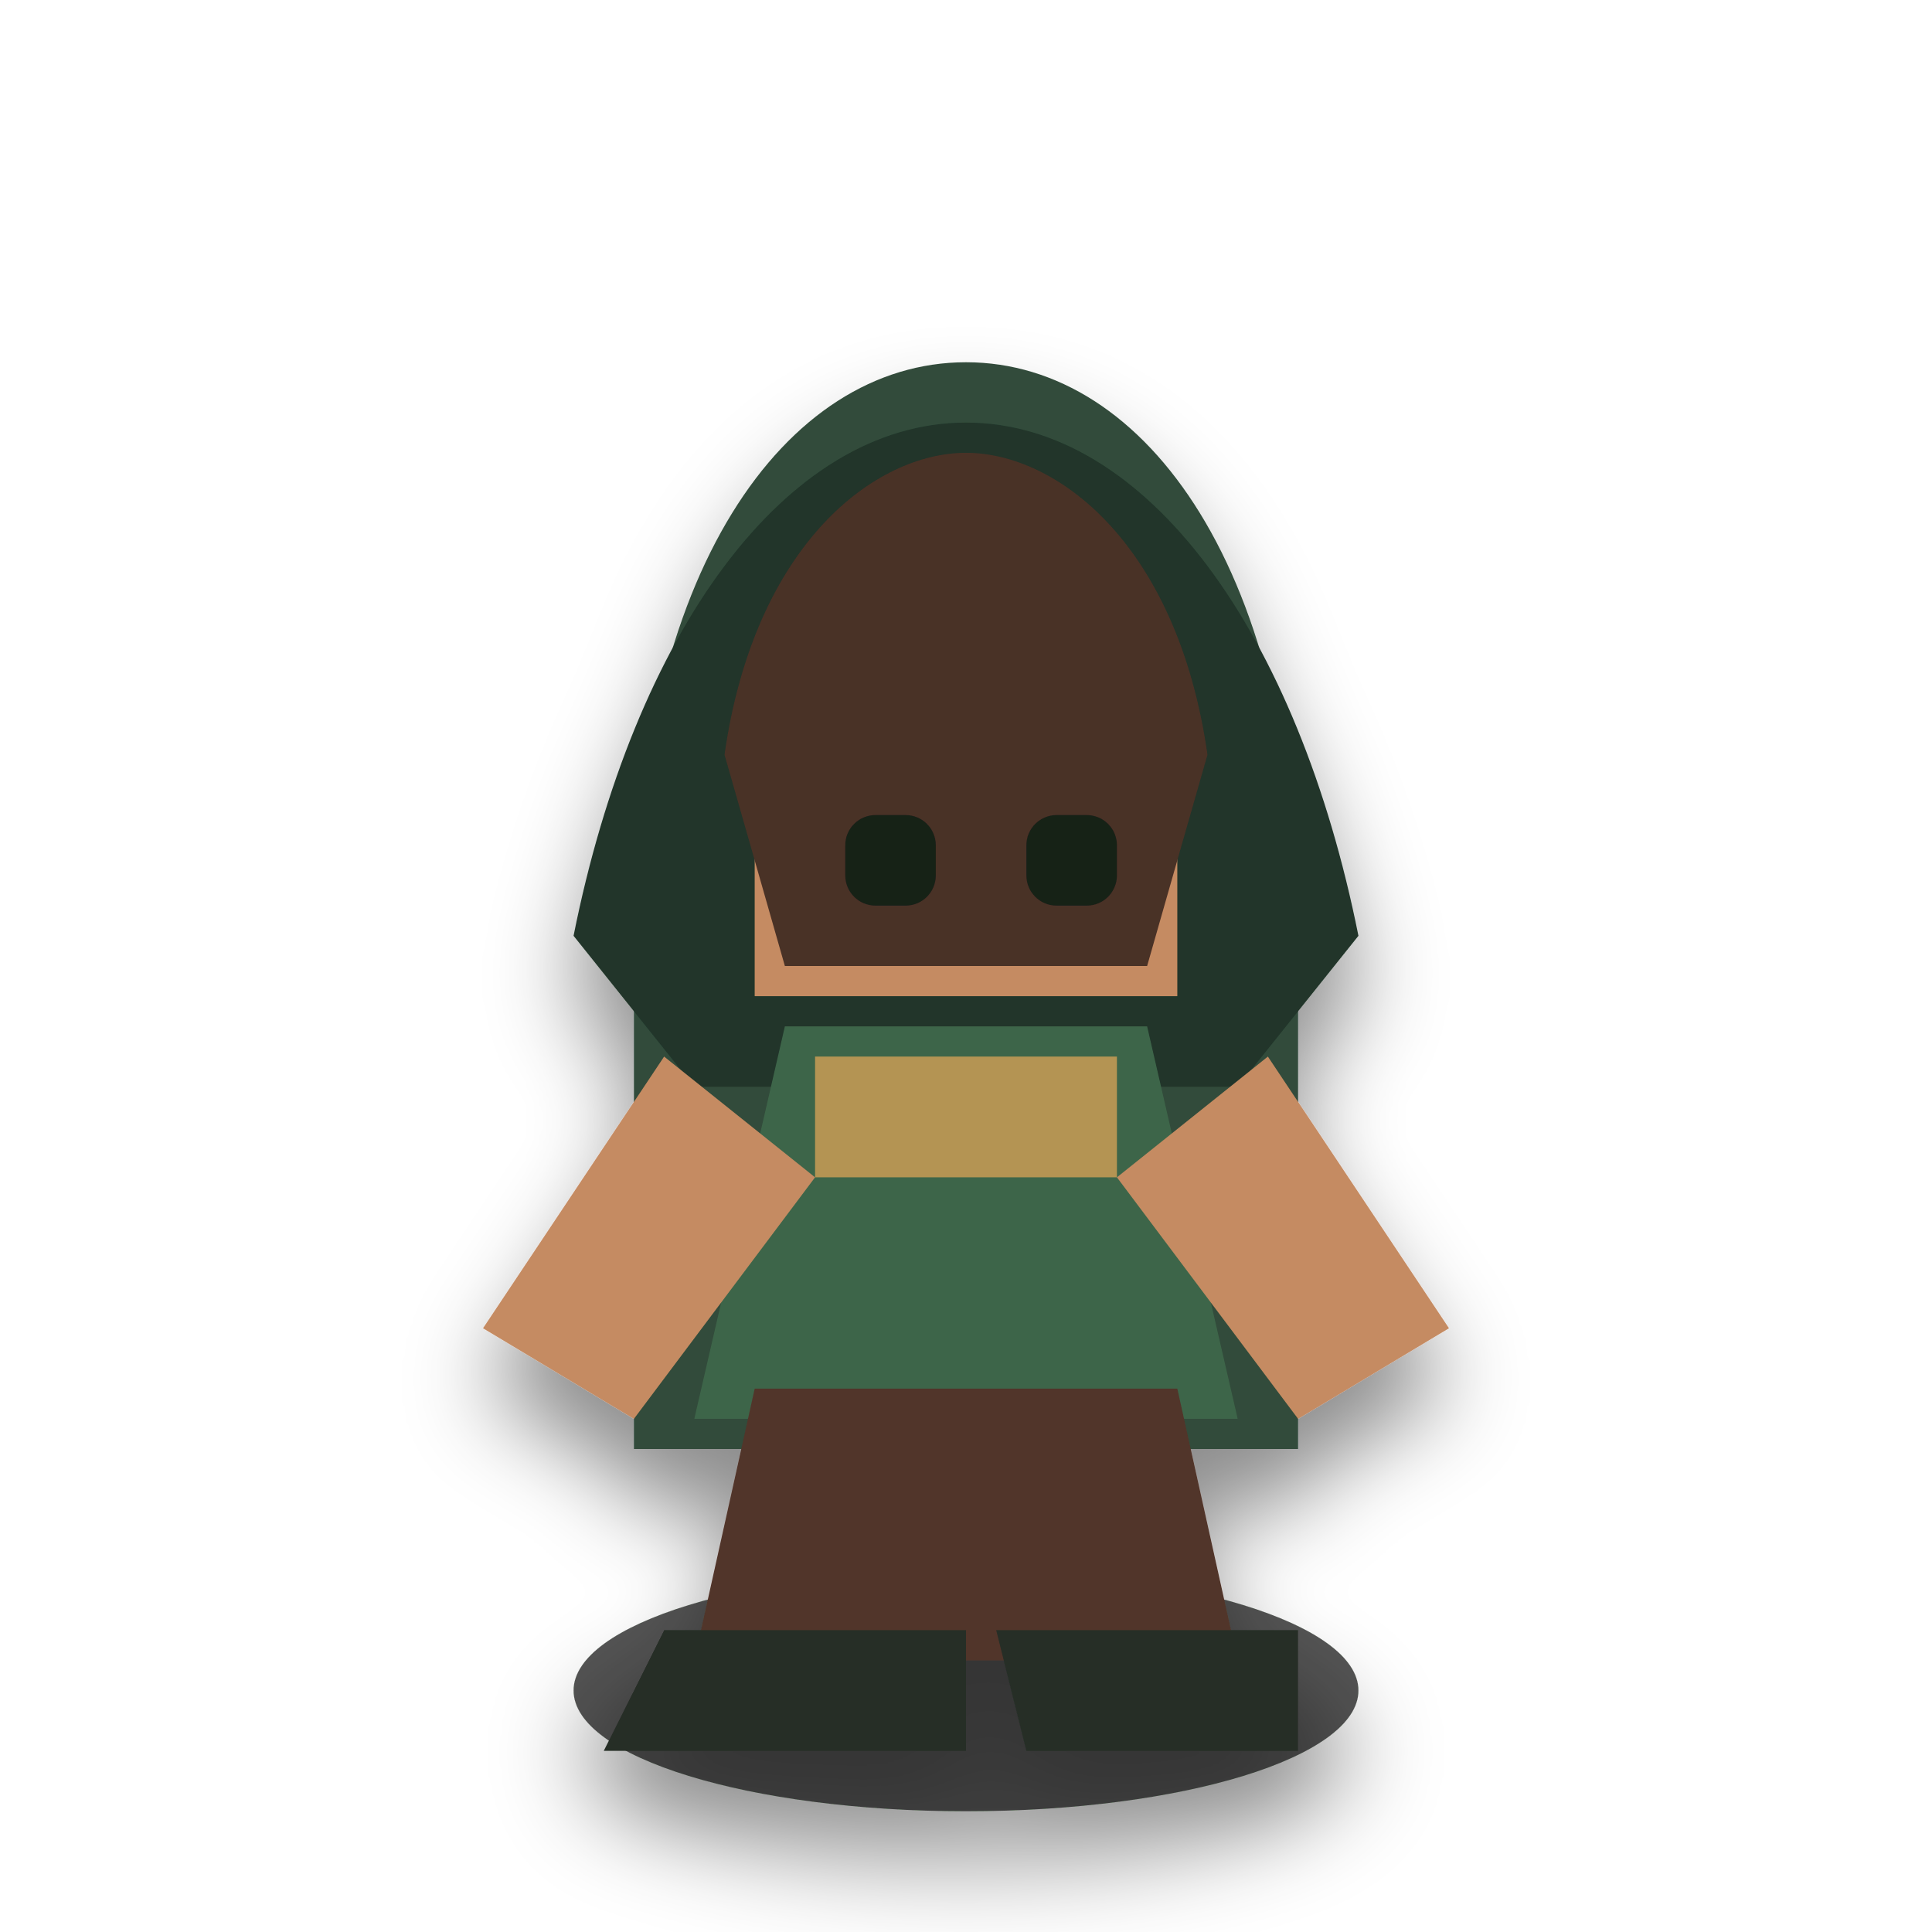
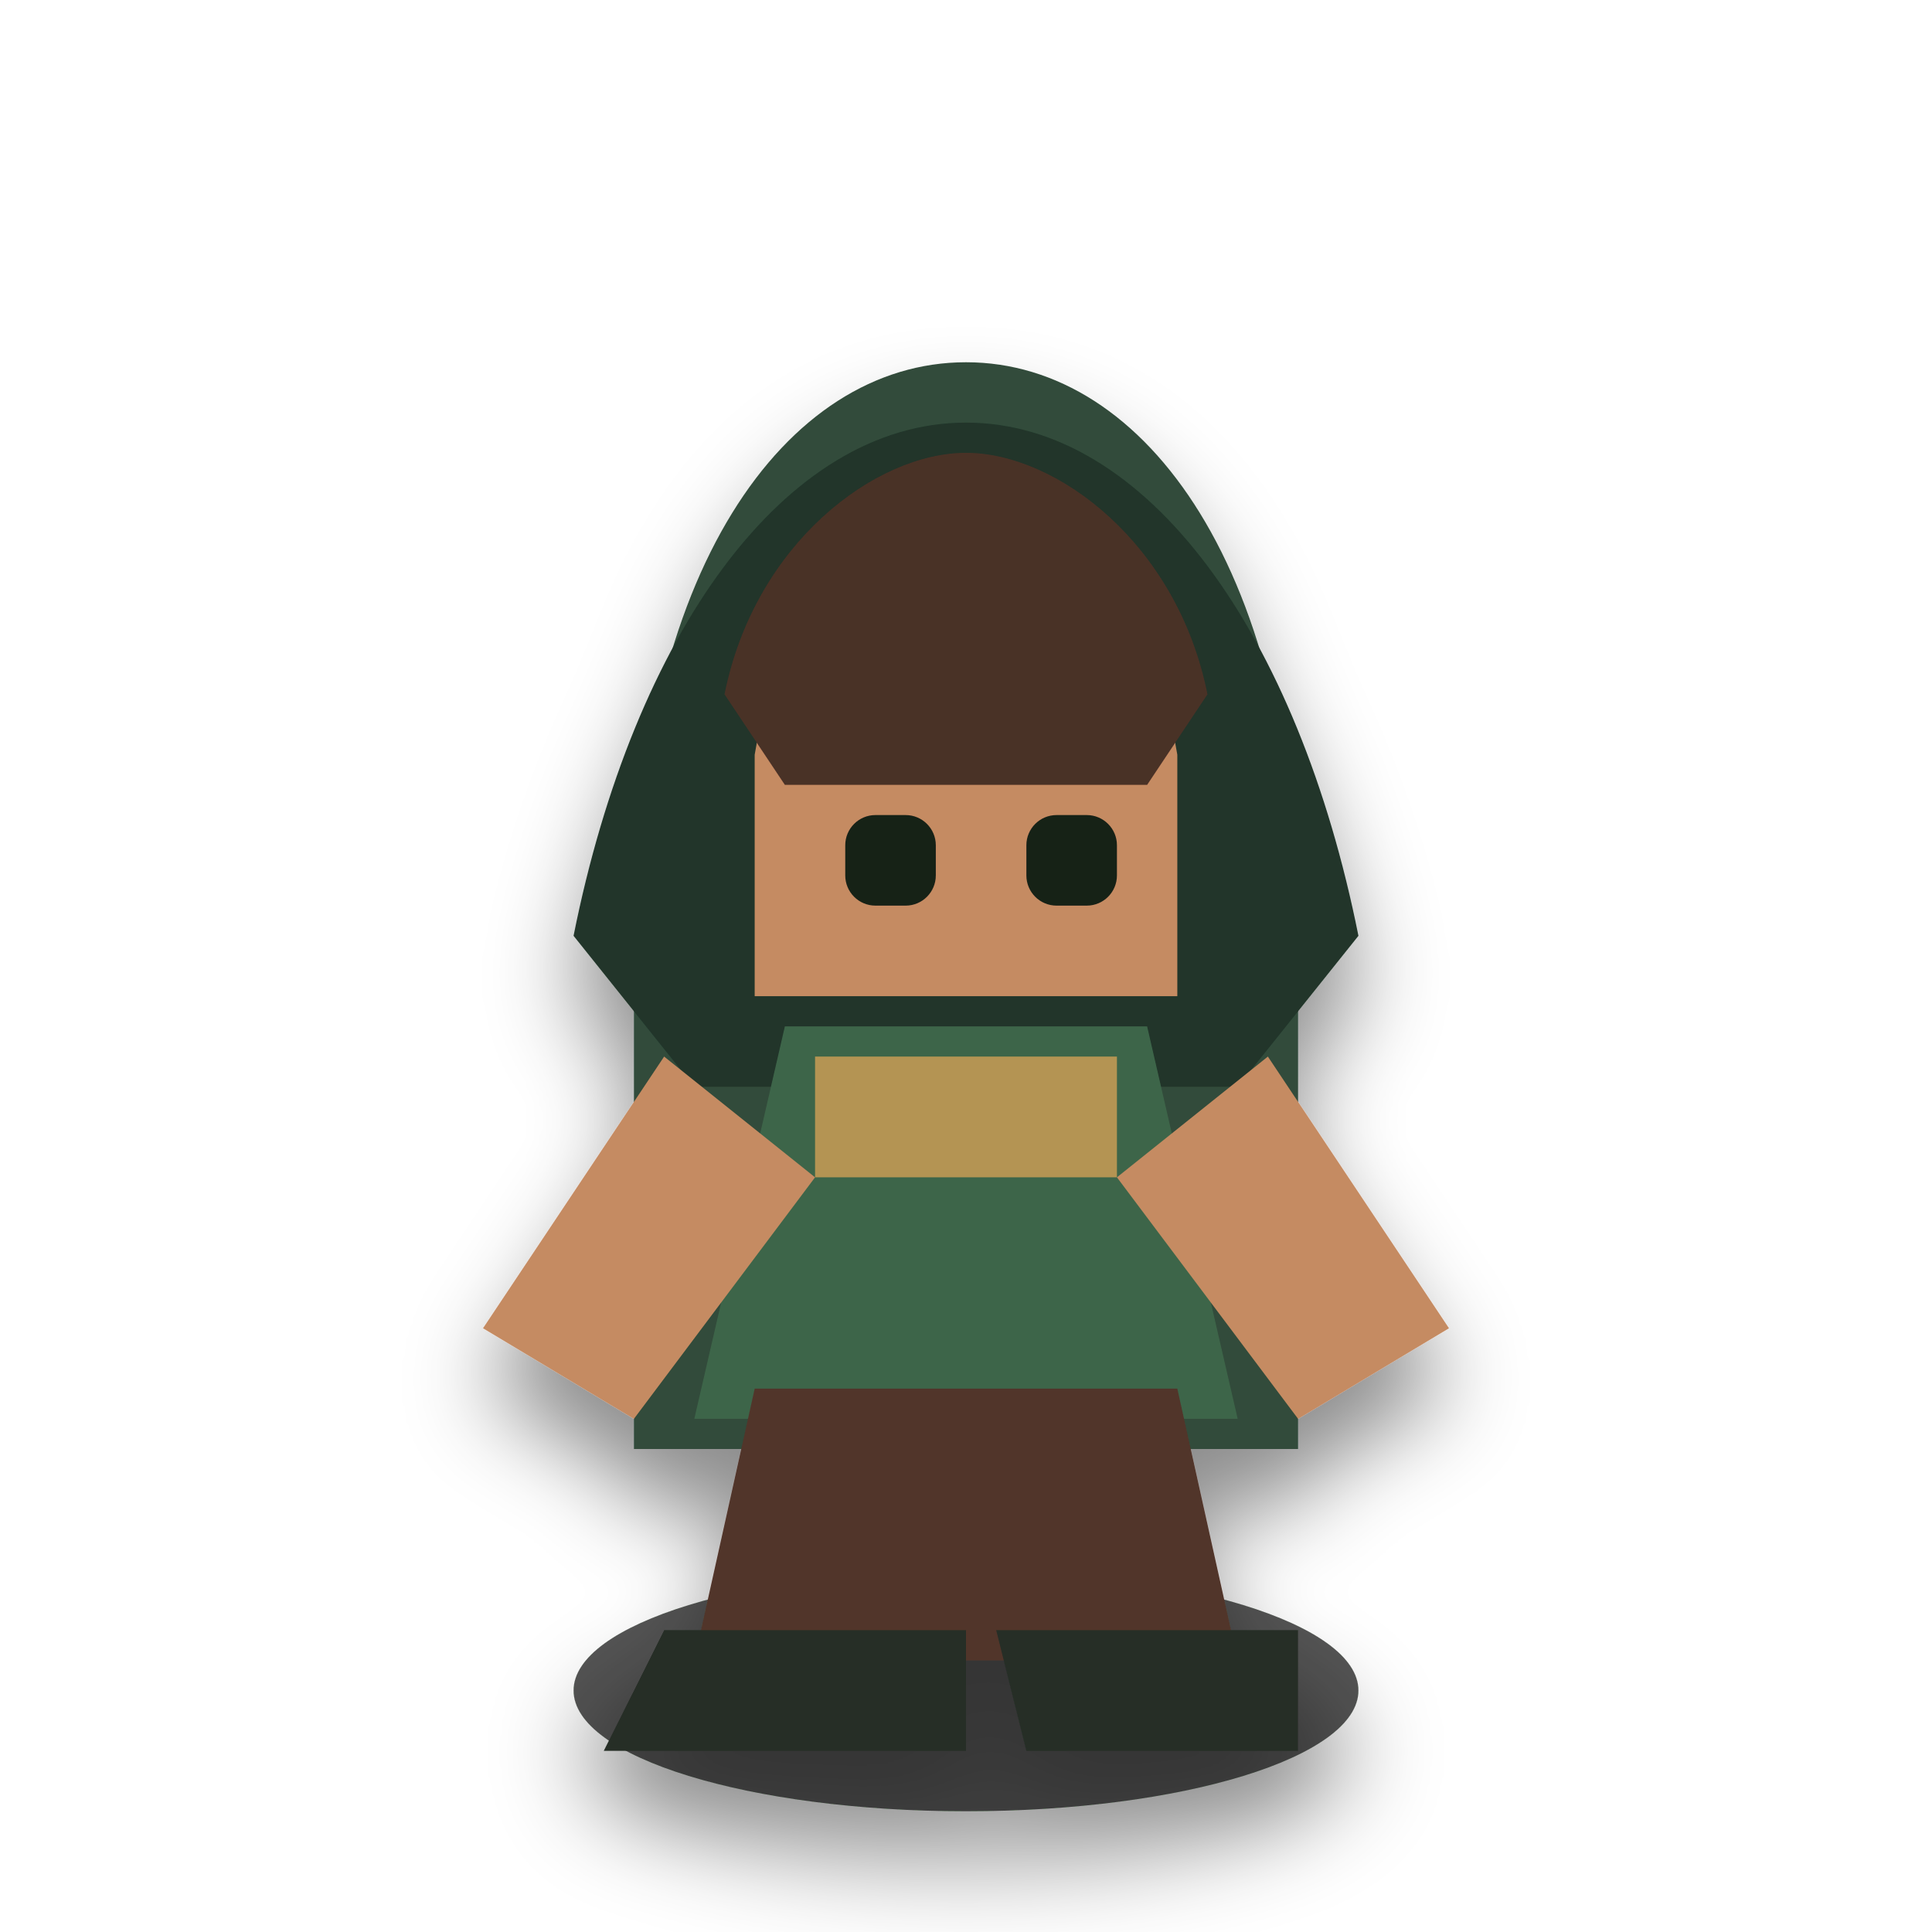
<svg xmlns="http://www.w3.org/2000/svg" width="64" height="64" viewBox="0 0 64 64">
  <defs>
    <filter id="s">
      <feDropShadow dx="0" dy="2" stdDeviation="1.5" flood-opacity=".45" />
    </filter>
  </defs>
  <g filter="url(#s)">
    <ellipse cx="32" cy="56" rx="13" ry="4" fill="#10160f" opacity=".7" />
    <path d="M21 31c0-12 5-19 11-19s11 7 11 19v17H21z" fill="#314b3a" />
    <path d="M19 31c2-10 7-17 13-17s11 7 13 17l-4 5H23z" fill="#20352a" />
    <path d="M25 25c1-6 4-9 7-9s6 3 7 9v8H25z" fill="#c58b62" />
-     <path d="M24 25c1-7 5-10 8-10s7 3 8 10l-2 7H26z" fill="#4a3027" />
+     <path d="M24 23c1-5 5-8 8-8s7 3 8 8l-2 3H26z" fill="#4a3027" />
    <rect x="28" y="27" width="3" height="3" rx="1" fill="#182018" />
    <rect x="34" y="27" width="3" height="3" rx="1" fill="#182018" />
    <path d="M26 34h12l3 13H23z" fill="#3e6549" />
    <path d="M27 35h10v4H27z" fill="#b49452" />
    <path d="M22 35l-6 9 5 3 6-8z" fill="#c58b62" />
    <path d="M42 35l6 9-5 3-6-8z" fill="#c58b62" />
    <path d="M25 46h7v9h-9zM32 46h7l2 9h-9z" fill="#51352a" />
    <path d="M22 54h10v4H20zM33 54h10v4H34z" fill="#262d27" />
  </g>
</svg>
